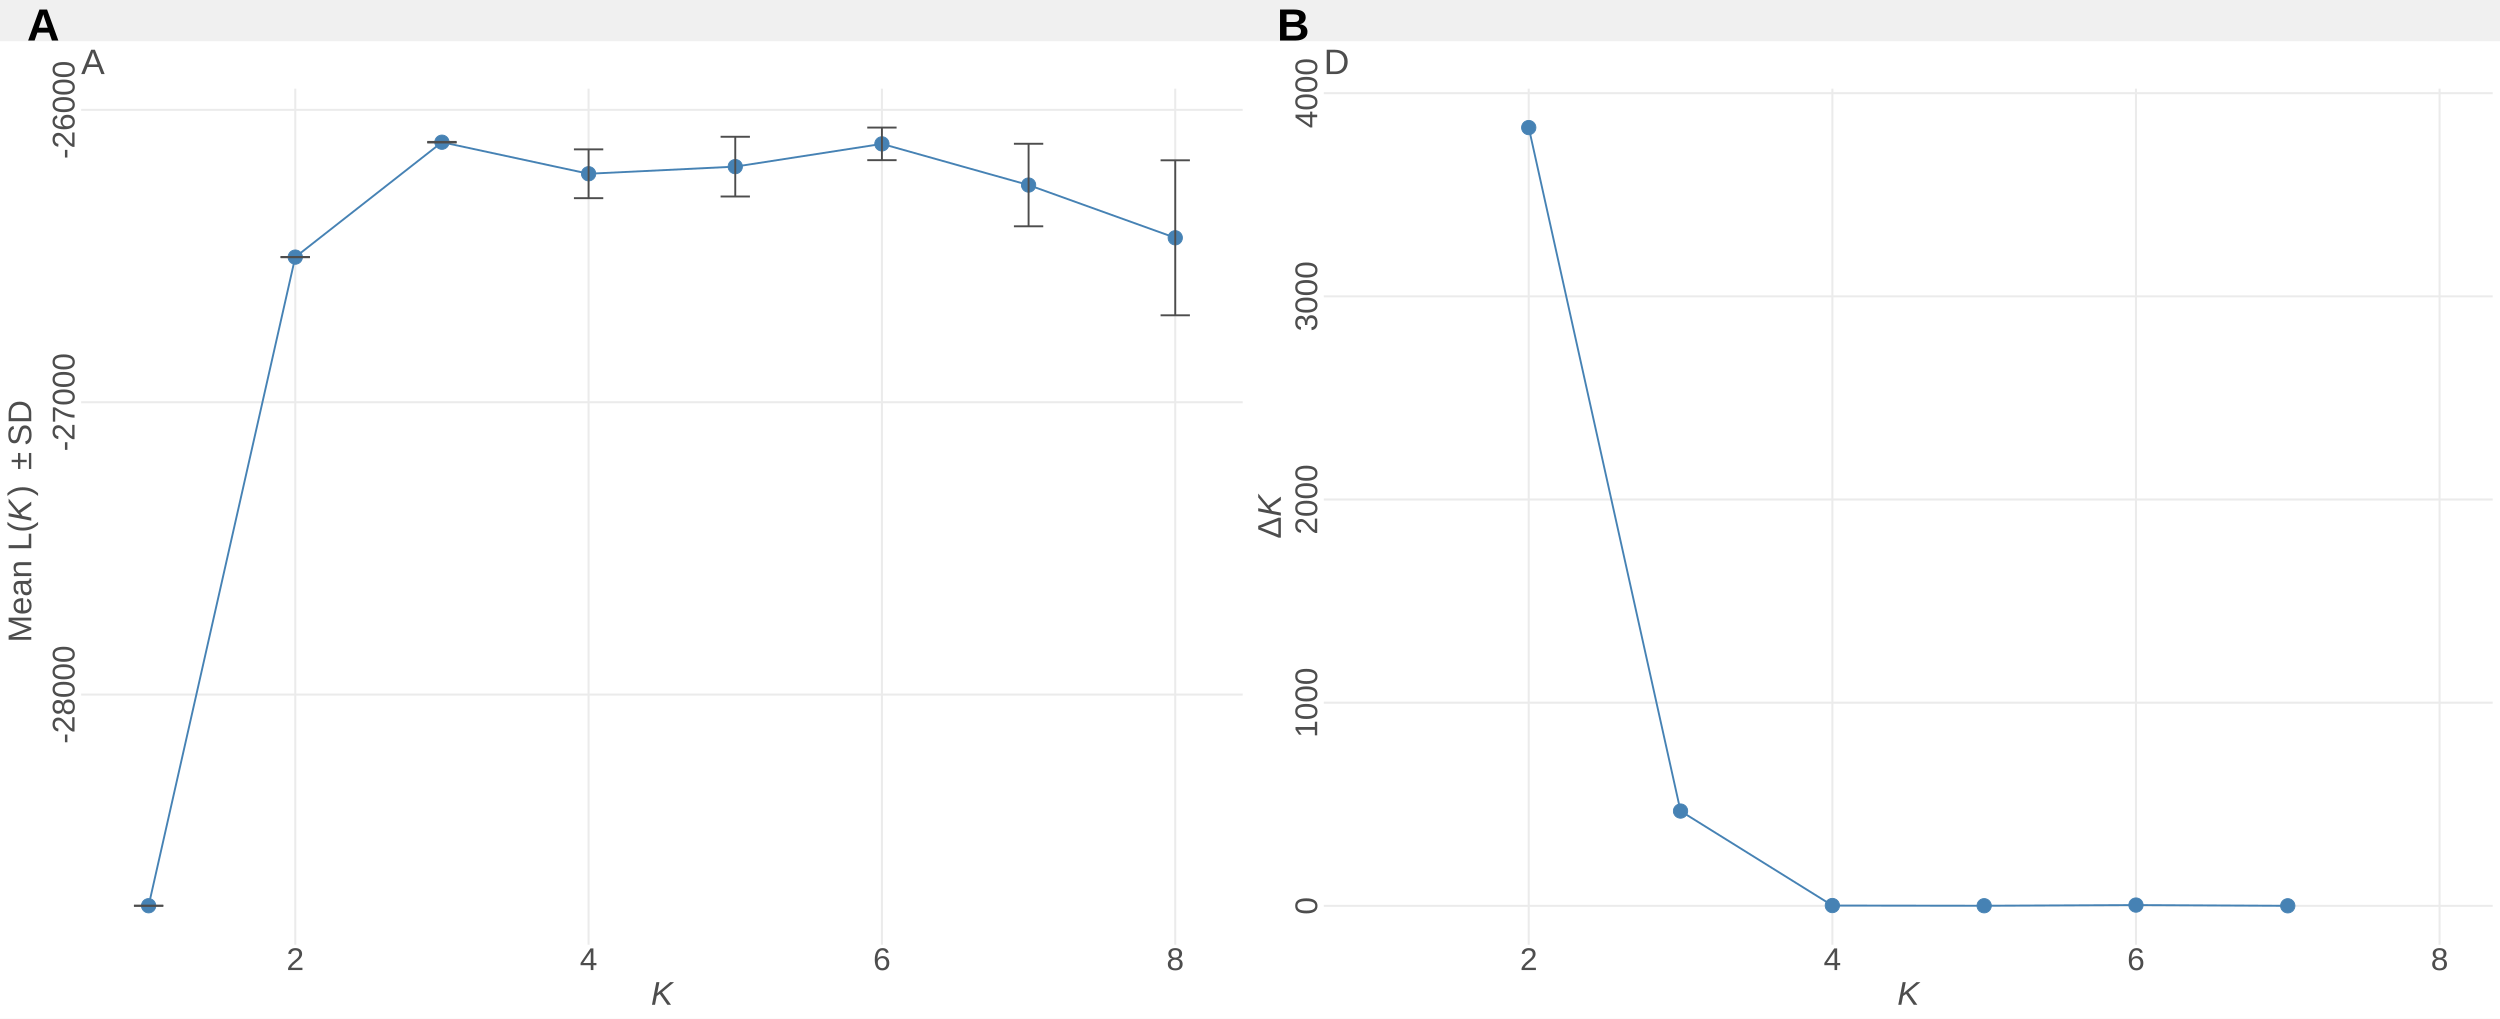
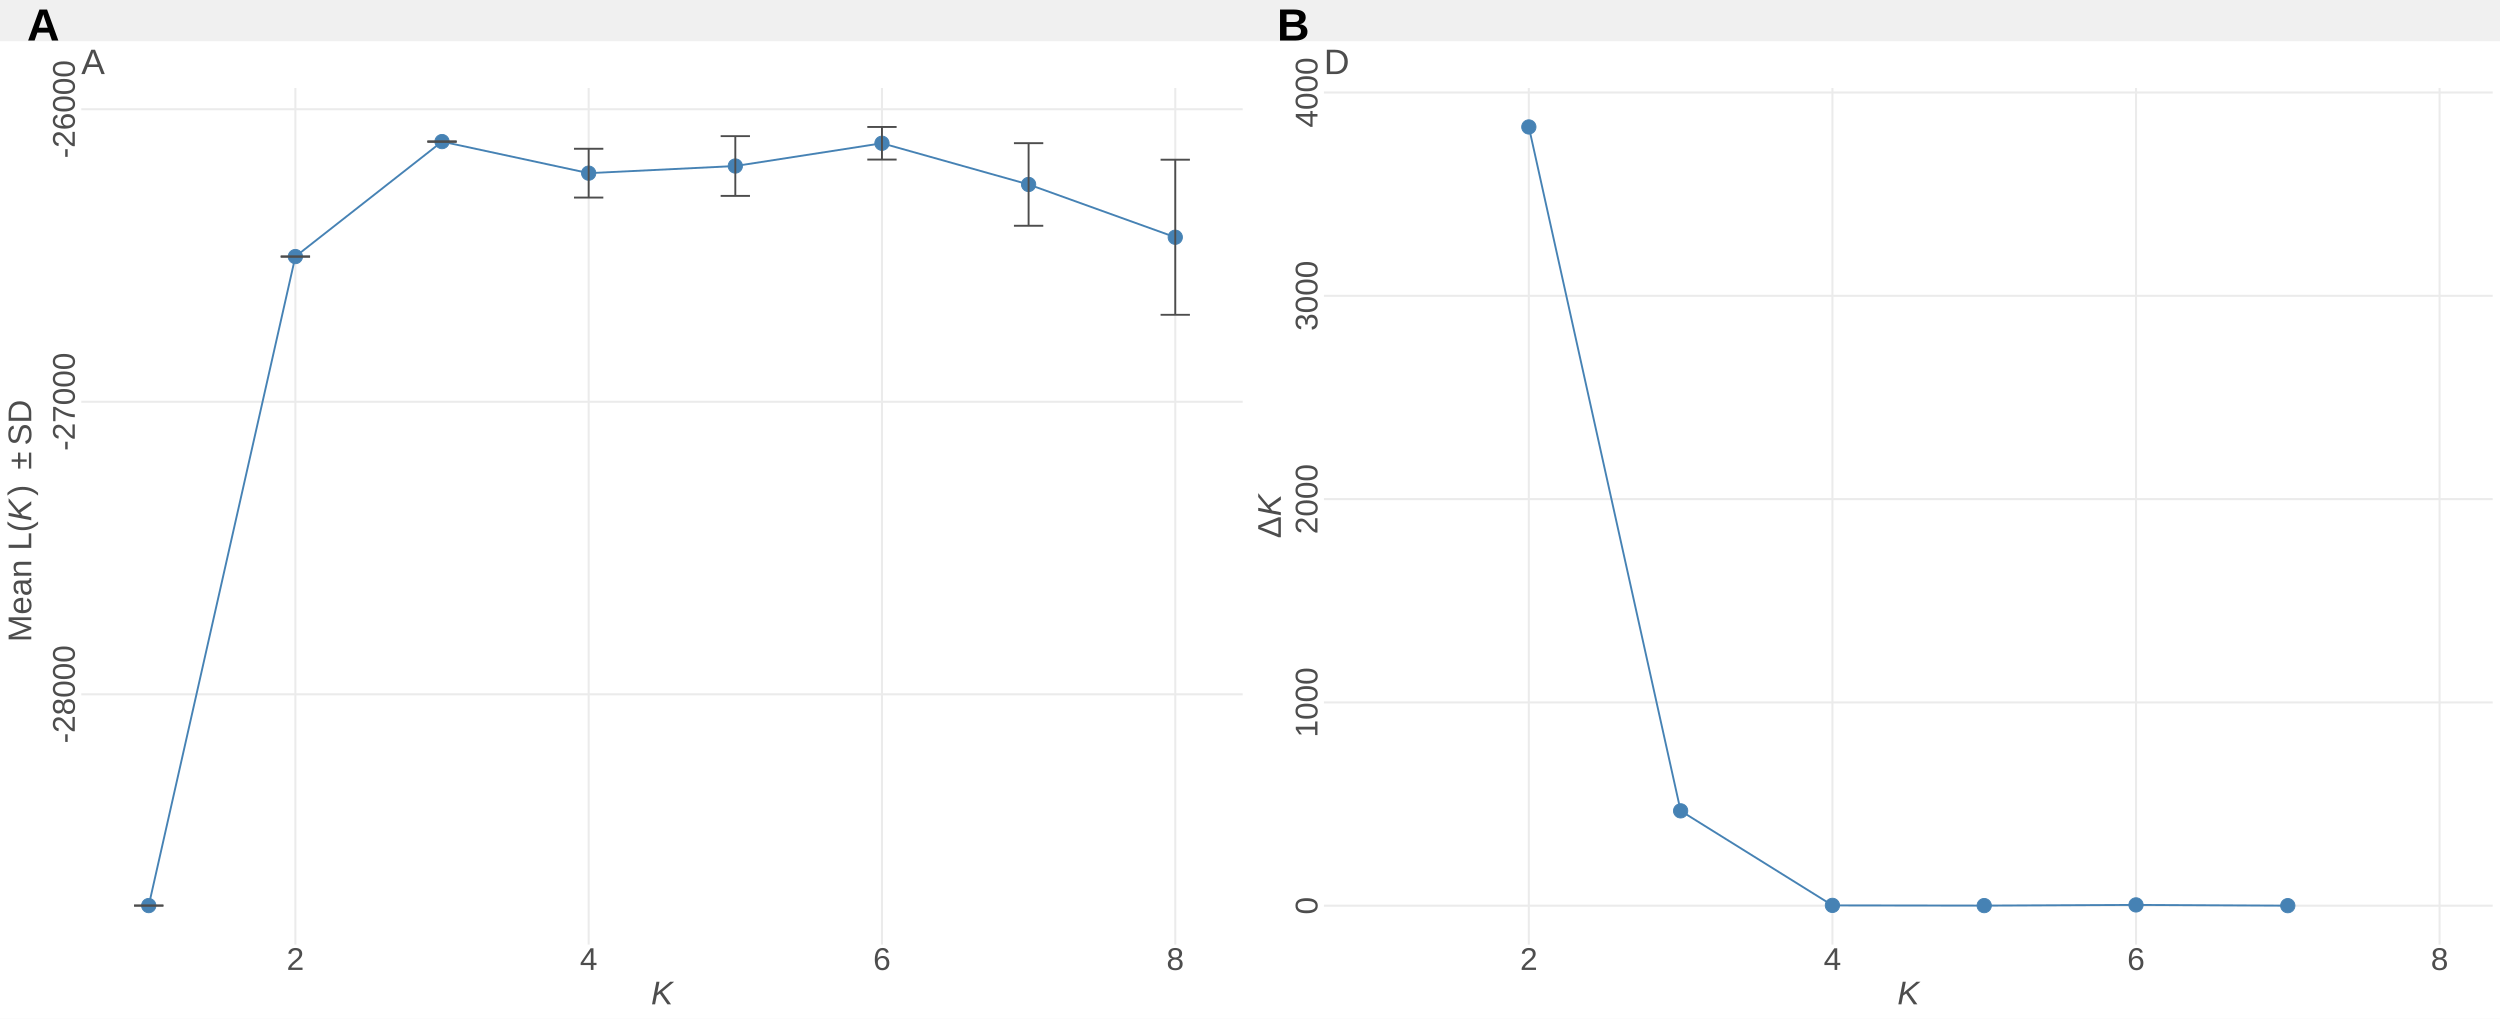
<svg xmlns="http://www.w3.org/2000/svg" width="1944.00pt" height="792.00pt" viewBox="0 0 1944.00 792.00">
  <g class="svglite">
    <defs>
      <style type="text/css">
    .svglite line, .svglite polyline, .svglite polygon, .svglite path, .svglite rect, .svglite circle {
      fill: none;
      stroke: #000000;
      stroke-linecap: round;
      stroke-linejoin: round;
      stroke-miterlimit: 10.00;
    }
    .svglite text {
      white-space: pre;
    }
    .svglite g.glyphgroup path {
      fill: inherit;
      stroke: none;
    }
  </style>
    </defs>
    <rect width="100%" height="100%" style="stroke: none; fill: none;" />
    <defs>
      <clipPath id="cpMC4wMHwxOTQ0LjAwfDAuMDB8NzkyLjAw">
        <rect x="0.00" y="0.00" width="1944.00" height="792.00" />
      </clipPath>
    </defs>
    <g clip-path="url(#cpMC4wMHwxOTQ0LjAwfDAuMDB8NzkyLjAw)">
</g>
    <defs>
      <clipPath id="cpMC4wMHw5NzIuMDB8MzIuMjZ8NzkyLjAw">
        <rect x="0.00" y="32.26" width="972.00" height="759.74" />
      </clipPath>
    </defs>
    <g clip-path="url(#cpMC4wMHw5NzIuMDB8MzIuMjZ8NzkyLjAw)">
-       <rect x="0.00" y="32.26" width="972.00" height="759.74" style="stroke-width: 1.07; stroke: #FFFFFF; fill: #FFFFFF;" />
+       <rect x="-0" y="32.26" width="972.00" height="759.74" style="stroke-width: 1.07; stroke: #FFFFFF; fill: #FFFFFF;" />
    </g>
    <g clip-path="url(#cpMC4wMHwxOTQ0LjAwfDAuMDB8NzkyLjAw)">
</g>
    <defs>
-       <clipPath id="cpNjMuMTB8OTY2LjMzfDY4Ljk1fDczNC42MQ==">
-         <rect x="63.10" y="68.95" width="903.23" height="665.66" />
+       <clipPath id="cpNjMuMjB8OTY2LjMzfDY4LjQ0fDczNC41MQ==">
+         <rect x="63.20" y="68.44" width="903.13" height="666.07" />
      </clipPath>
    </defs>
-     <g clip-path="url(#cpNjMuMTB8OTY2LjMzfDY4Ljk1fDczNC42MQ==)">
-       <rect x="63.10" y="68.95" width="903.23" height="665.66" style="stroke-width: 1.07; stroke: none; fill: #FFFFFF;" />
-       <polyline points="63.10,540.11 966.33,540.11 " style="stroke-width: 1.60; stroke: #EBEBEB; stroke-linecap: butt;" />
-       <polyline points="63.10,312.77 966.33,312.77 " style="stroke-width: 1.60; stroke: #EBEBEB; stroke-linecap: butt;" />
-       <polyline points="63.10,85.43 966.33,85.43 " style="stroke-width: 1.60; stroke: #EBEBEB; stroke-linecap: butt;" />
-       <polyline points="229.60,734.61 229.60,68.95 " style="stroke-width: 1.60; stroke: #EBEBEB; stroke-linecap: butt;" />
-       <polyline points="457.69,734.61 457.69,68.95 " style="stroke-width: 1.60; stroke: #EBEBEB; stroke-linecap: butt;" />
-       <polyline points="685.78,734.61 685.78,68.95 " style="stroke-width: 1.60; stroke: #EBEBEB; stroke-linecap: butt;" />
-       <polyline points="913.87,734.61 913.87,68.95 " style="stroke-width: 1.60; stroke: #EBEBEB; stroke-linecap: butt;" />
-       <polyline points="115.56,704.30 229.60,199.93 343.65,110.58 457.69,135.11 571.74,129.57 685.78,111.88 799.83,143.90 913.87,184.91 " style="stroke-width: 1.49; stroke: #4682B4; stroke-linecap: butt;" />
-       <circle cx="115.56" cy="704.30" r="5.57" style="stroke-width: 0.71; stroke: #4682B4; fill: #4682B4;" />
-       <circle cx="229.60" cy="199.93" r="5.57" style="stroke-width: 0.71; stroke: #4682B4; fill: #4682B4;" />
-       <circle cx="343.65" cy="110.58" r="5.57" style="stroke-width: 0.71; stroke: #4682B4; fill: #4682B4;" />
-       <circle cx="457.69" cy="135.11" r="5.57" style="stroke-width: 0.71; stroke: #4682B4; fill: #4682B4;" />
-       <circle cx="571.74" cy="129.57" r="5.57" style="stroke-width: 0.71; stroke: #4682B4; fill: #4682B4;" />
-       <circle cx="685.78" cy="111.88" r="5.57" style="stroke-width: 0.71; stroke: #4682B4; fill: #4682B4;" />
-       <circle cx="799.83" cy="143.90" r="5.57" style="stroke-width: 0.71; stroke: #4682B4; fill: #4682B4;" />
-       <circle cx="913.87" cy="184.91" r="5.57" style="stroke-width: 0.71; stroke: #4682B4; fill: #4682B4;" />
-       <polyline points="104.16,704.25 126.96,704.25 " style="stroke-width: 1.49; stroke: #4D4D4D; stroke-linecap: butt;" />
-       <polyline points="115.56,704.25 115.56,704.35 " style="stroke-width: 1.49; stroke: #4D4D4D; stroke-linecap: butt;" />
-       <polyline points="104.16,704.35 126.96,704.35 " style="stroke-width: 1.49; stroke: #4D4D4D; stroke-linecap: butt;" />
-       <polyline points="218.20,199.82 241.01,199.82 " style="stroke-width: 1.49; stroke: #4D4D4D; stroke-linecap: butt;" />
-       <polyline points="229.60,199.82 229.60,200.04 " style="stroke-width: 1.49; stroke: #4D4D4D; stroke-linecap: butt;" />
-       <polyline points="218.20,200.04 241.01,200.04 " style="stroke-width: 1.49; stroke: #4D4D4D; stroke-linecap: butt;" />
-       <polyline points="332.24,110.33 355.05,110.33 " style="stroke-width: 1.49; stroke: #4D4D4D; stroke-linecap: butt;" />
-       <polyline points="343.65,110.33 343.65,110.82 " style="stroke-width: 1.49; stroke: #4D4D4D; stroke-linecap: butt;" />
-       <polyline points="332.24,110.82 355.05,110.82 " style="stroke-width: 1.49; stroke: #4D4D4D; stroke-linecap: butt;" />
-       <polyline points="446.29,116.15 469.10,116.15 " style="stroke-width: 1.49; stroke: #4D4D4D; stroke-linecap: butt;" />
-       <polyline points="457.69,116.15 457.69,154.08 " style="stroke-width: 1.49; stroke: #4D4D4D; stroke-linecap: butt;" />
-       <polyline points="446.29,154.08 469.10,154.08 " style="stroke-width: 1.49; stroke: #4D4D4D; stroke-linecap: butt;" />
-       <polyline points="560.33,106.34 583.14,106.34 " style="stroke-width: 1.49; stroke: #4D4D4D; stroke-linecap: butt;" />
-       <polyline points="571.74,106.34 571.74,152.80 " style="stroke-width: 1.49; stroke: #4D4D4D; stroke-linecap: butt;" />
-       <polyline points="560.33,152.80 583.14,152.80 " style="stroke-width: 1.49; stroke: #4D4D4D; stroke-linecap: butt;" />
-       <polyline points="674.38,99.21 697.19,99.21 " style="stroke-width: 1.49; stroke: #4D4D4D; stroke-linecap: butt;" />
-       <polyline points="685.78,99.21 685.78,124.55 " style="stroke-width: 1.49; stroke: #4D4D4D; stroke-linecap: butt;" />
-       <polyline points="674.38,124.55 697.19,124.55 " style="stroke-width: 1.49; stroke: #4D4D4D; stroke-linecap: butt;" />
-       <polyline points="788.42,111.81 811.23,111.81 " style="stroke-width: 1.49; stroke: #4D4D4D; stroke-linecap: butt;" />
-       <polyline points="799.83,111.81 799.83,175.98 " style="stroke-width: 1.49; stroke: #4D4D4D; stroke-linecap: butt;" />
-       <polyline points="788.42,175.98 811.23,175.98 " style="stroke-width: 1.49; stroke: #4D4D4D; stroke-linecap: butt;" />
-       <polyline points="902.47,124.64 925.27,124.64 " style="stroke-width: 1.49; stroke: #4D4D4D; stroke-linecap: butt;" />
-       <polyline points="913.87,124.64 913.87,245.19 " style="stroke-width: 1.49; stroke: #4D4D4D; stroke-linecap: butt;" />
-       <polyline points="902.47,245.19 925.27,245.19 " style="stroke-width: 1.49; stroke: #4D4D4D; stroke-linecap: butt;" />
+     <g clip-path="url(#cpNjMuMjB8OTY2LjMzfDY4LjQ0fDczNC41MQ==)">
+       <rect x="63.20" y="68.44" width="903.13" height="666.07" style="stroke-width: 1.07; stroke: none; fill: #FFFFFF;" />
+       <polyline points="63.20,539.90 966.33,539.90 " style="stroke-width: 1.60; stroke: #EBEBEB; stroke-linecap: butt;" />
+       <polyline points="63.20,312.41 966.33,312.41 " style="stroke-width: 1.60; stroke: #EBEBEB; stroke-linecap: butt;" />
+       <polyline points="63.20,84.93 966.33,84.93 " style="stroke-width: 1.60; stroke: #EBEBEB; stroke-linecap: butt;" />
+       <polyline points="229.68,734.51 229.68,68.44 " style="stroke-width: 1.60; stroke: #EBEBEB; stroke-linecap: butt;" />
+       <polyline points="457.75,734.51 457.75,68.44 " style="stroke-width: 1.60; stroke: #EBEBEB; stroke-linecap: butt;" />
+       <polyline points="685.81,734.51 685.81,68.44 " style="stroke-width: 1.60; stroke: #EBEBEB; stroke-linecap: butt;" />
+       <polyline points="913.88,734.51 913.88,68.44 " style="stroke-width: 1.60; stroke: #EBEBEB; stroke-linecap: butt;" />
+       <polyline points="115.65,704.18 229.68,199.51 343.72,110.10 457.75,134.65 571.78,129.10 685.81,111.40 799.84,143.44 913.88,184.48 " style="stroke-width: 1.49; stroke: #4682B4; stroke-linecap: butt;" />
+       <circle cx="115.65" cy="704.18" r="5.57" style="stroke-width: 0.71; stroke: #4682B4; fill: #4682B4;" />
+       <circle cx="229.68" cy="199.51" r="5.57" style="stroke-width: 0.71; stroke: #4682B4; fill: #4682B4;" />
+       <circle cx="343.72" cy="110.10" r="5.57" style="stroke-width: 0.71; stroke: #4682B4; fill: #4682B4;" />
+       <circle cx="457.75" cy="134.65" r="5.57" style="stroke-width: 0.71; stroke: #4682B4; fill: #4682B4;" />
+       <circle cx="571.78" cy="129.10" r="5.57" style="stroke-width: 0.71; stroke: #4682B4; fill: #4682B4;" />
+       <circle cx="685.81" cy="111.40" r="5.57" style="stroke-width: 0.71; stroke: #4682B4; fill: #4682B4;" />
+       <circle cx="799.84" cy="143.44" r="5.57" style="stroke-width: 0.71; stroke: #4682B4; fill: #4682B4;" />
+       <circle cx="913.88" cy="184.48" r="5.57" style="stroke-width: 0.71; stroke: #4682B4; fill: #4682B4;" />
+       <polyline points="104.25,704.13 127.05,704.13 " style="stroke-width: 1.49; stroke: #4D4D4D; stroke-linecap: butt;" />
+       <polyline points="115.65,704.13 115.65,704.24 " style="stroke-width: 1.49; stroke: #4D4D4D; stroke-linecap: butt;" />
+       <polyline points="104.25,704.24 127.05,704.24 " style="stroke-width: 1.49; stroke: #4D4D4D; stroke-linecap: butt;" />
+       <polyline points="218.28,199.40 241.09,199.40 " style="stroke-width: 1.49; stroke: #4D4D4D; stroke-linecap: butt;" />
+       <polyline points="229.68,199.40 229.68,199.62 " style="stroke-width: 1.49; stroke: #4D4D4D; stroke-linecap: butt;" />
+       <polyline points="218.28,199.62 241.09,199.62 " style="stroke-width: 1.49; stroke: #4D4D4D; stroke-linecap: butt;" />
+       <polyline points="332.31,109.85 355.12,109.85 " style="stroke-width: 1.49; stroke: #4D4D4D; stroke-linecap: butt;" />
+       <polyline points="343.72,109.85 343.72,110.34 " style="stroke-width: 1.49; stroke: #4D4D4D; stroke-linecap: butt;" />
+       <polyline points="332.31,110.34 355.12,110.34 " style="stroke-width: 1.49; stroke: #4D4D4D; stroke-linecap: butt;" />
+       <polyline points="446.34,115.68 469.15,115.68 " style="stroke-width: 1.49; stroke: #4D4D4D; stroke-linecap: butt;" />
+       <polyline points="457.75,115.68 457.75,153.62 " style="stroke-width: 1.49; stroke: #4D4D4D; stroke-linecap: butt;" />
+       <polyline points="446.34,153.62 469.15,153.62 " style="stroke-width: 1.49; stroke: #4D4D4D; stroke-linecap: butt;" />
+       <polyline points="560.38,105.85 583.18,105.85 " style="stroke-width: 1.49; stroke: #4D4D4D; stroke-linecap: butt;" />
+       <polyline points="571.78,105.85 571.78,152.35 " style="stroke-width: 1.49; stroke: #4D4D4D; stroke-linecap: butt;" />
+       <polyline points="560.38,152.35 583.18,152.35 " style="stroke-width: 1.49; stroke: #4D4D4D; stroke-linecap: butt;" />
+       <polyline points="674.41,98.72 697.21,98.72 " style="stroke-width: 1.49; stroke: #4D4D4D; stroke-linecap: butt;" />
+       <polyline points="685.81,98.72 685.81,124.08 " style="stroke-width: 1.49; stroke: #4D4D4D; stroke-linecap: butt;" />
+       <polyline points="674.41,124.08 697.21,124.08 " style="stroke-width: 1.49; stroke: #4D4D4D; stroke-linecap: butt;" />
+       <polyline points="788.44,111.33 811.25,111.33 " style="stroke-width: 1.49; stroke: #4D4D4D; stroke-linecap: butt;" />
+       <polyline points="799.84,111.33 799.84,175.54 " style="stroke-width: 1.49; stroke: #4D4D4D; stroke-linecap: butt;" />
+       <polyline points="788.44,175.54 811.25,175.54 " style="stroke-width: 1.49; stroke: #4D4D4D; stroke-linecap: butt;" />
+       <polyline points="902.47,124.17 925.28,124.17 " style="stroke-width: 1.49; stroke: #4D4D4D; stroke-linecap: butt;" />
+       <polyline points="913.88,124.17 913.88,244.79 " style="stroke-width: 1.49; stroke: #4D4D4D; stroke-linecap: butt;" />
+       <polyline points="902.47,244.79 925.28,244.79 " style="stroke-width: 1.49; stroke: #4D4D4D; stroke-linecap: butt;" />
    </g>
    <g clip-path="url(#cpMC4wMHwxOTQ0LjAwfDAuMDB8NzkyLjAw)">
-       <text transform="translate(57.96,540.11) rotate(-90)" text-anchor="middle" style="font-size: 24.50px;fill: #4D4D4D; font-family: &quot;Arial&quot;;" textLength="76.28px" lengthAdjust="spacingAndGlyphs">-28000</text>
-       <text transform="translate(57.96,312.77) rotate(-90)" text-anchor="middle" style="font-size: 24.50px;fill: #4D4D4D; font-family: &quot;Arial&quot;;" textLength="76.28px" lengthAdjust="spacingAndGlyphs">-27000</text>
-       <text transform="translate(57.96,85.43) rotate(-90)" text-anchor="middle" style="font-size: 24.50px;fill: #4D4D4D; font-family: &quot;Arial&quot;;" textLength="76.28px" lengthAdjust="spacingAndGlyphs">-26000</text>
-       <text x="229.60" y="754.34" text-anchor="middle" style="font-size: 24.50px;fill: #4D4D4D; font-family: &quot;Arial&quot;;" textLength="13.62px" lengthAdjust="spacingAndGlyphs">2</text>
-       <text x="457.69" y="754.34" text-anchor="middle" style="font-size: 24.50px;fill: #4D4D4D; font-family: &quot;Arial&quot;;" textLength="13.62px" lengthAdjust="spacingAndGlyphs">4</text>
-       <text x="685.78" y="754.34" text-anchor="middle" style="font-size: 24.50px;fill: #4D4D4D; font-family: &quot;Arial&quot;;" textLength="13.62px" lengthAdjust="spacingAndGlyphs">6</text>
-       <text x="913.87" y="754.34" text-anchor="middle" style="font-size: 24.50px;fill: #4D4D4D; font-family: &quot;Arial&quot;;" textLength="13.62px" lengthAdjust="spacingAndGlyphs">8</text>
-       <text x="506.18" y="781.31" style="font-size: 25.60px; font-style: italic;fill: #4D4D4D; font-family: &quot;Arial&quot;;" textLength="17.08px" lengthAdjust="spacingAndGlyphs">K</text>
-       <text transform="translate(24.31,499.54) rotate(-90)" style="font-size: 25.60px;fill: #4D4D4D; font-family: &quot;Arial&quot;;" textLength="93.88px" lengthAdjust="spacingAndGlyphs">Mean L(</text>
-       <text transform="translate(24.31,405.66) rotate(-90)" style="font-size: 25.60px; font-style: italic;fill: #4D4D4D; font-family: &quot;Arial&quot;;" textLength="17.08px" lengthAdjust="spacingAndGlyphs">K</text>
-       <text transform="translate(24.31,385.84) rotate(-90)" style="font-size: 25.60px;fill: #4D4D4D; font-family: &quot;Arial&quot;;" textLength="15.62px" lengthAdjust="spacingAndGlyphs">) </text>
-       <text transform="translate(24.31,365.48) rotate(-90)" style="font-size: 25.60px;fill: #4D4D4D; font-family: &quot;Arial&quot;;" textLength="14.05px" lengthAdjust="spacingAndGlyphs">±</text>
-       <text transform="translate(24.31,346.69) rotate(-90)" style="font-size: 25.60px;fill: #4D4D4D; font-family: &quot;Arial&quot;;" textLength="42.67px" lengthAdjust="spacingAndGlyphs"> SD</text>
-       <text x="63.10" y="57.61" style="font-size: 27.50px;fill: #4D4D4D; font-family: &quot;Arial&quot;;" textLength="18.34px" lengthAdjust="spacingAndGlyphs">A</text>
+       <text transform="translate(58.17,539.90) rotate(-90)" text-anchor="middle" style="font-size: 24.50px;fill: #4D4D4D; font-family: &quot;Arial&quot;;" textLength="76.28px" lengthAdjust="spacingAndGlyphs">-28000</text>
+       <text transform="translate(58.17,312.41) rotate(-90)" text-anchor="middle" style="font-size: 24.50px;fill: #4D4D4D; font-family: &quot;Arial&quot;;" textLength="76.28px" lengthAdjust="spacingAndGlyphs">-27000</text>
+       <text transform="translate(58.17,84.93) rotate(-90)" text-anchor="middle" style="font-size: 24.50px;fill: #4D4D4D; font-family: &quot;Arial&quot;;" textLength="76.28px" lengthAdjust="spacingAndGlyphs">-26000</text>
+       <text x="229.68" y="754.24" text-anchor="middle" style="font-size: 24.50px;fill: #4D4D4D; font-family: &quot;Arial&quot;;" textLength="13.62px" lengthAdjust="spacingAndGlyphs">2</text>
+       <text x="457.75" y="754.24" text-anchor="middle" style="font-size: 24.50px;fill: #4D4D4D; font-family: &quot;Arial&quot;;" textLength="13.62px" lengthAdjust="spacingAndGlyphs">4</text>
+       <text x="685.81" y="754.24" text-anchor="middle" style="font-size: 24.50px;fill: #4D4D4D; font-family: &quot;Arial&quot;;" textLength="13.62px" lengthAdjust="spacingAndGlyphs">6</text>
+       <text x="913.88" y="754.24" text-anchor="middle" style="font-size: 24.50px;fill: #4D4D4D; font-family: &quot;Arial&quot;;" textLength="13.62px" lengthAdjust="spacingAndGlyphs">8</text>
+       <text x="506.23" y="780.98" style="font-size: 25.60px; font-style: italic;fill: #4D4D4D; font-family: &quot;Arial&quot;;" textLength="17.08px" lengthAdjust="spacingAndGlyphs">K</text>
+       <text transform="translate(24.31,499.24) rotate(-90)" style="font-size: 25.60px;fill: #4D4D4D; font-family: &quot;Arial&quot;;" textLength="93.88px" lengthAdjust="spacingAndGlyphs">Mean L(</text>
+       <text transform="translate(24.31,405.36) rotate(-90)" style="font-size: 25.60px; font-style: italic;fill: #4D4D4D; font-family: &quot;Arial&quot;;" textLength="17.08px" lengthAdjust="spacingAndGlyphs">K</text>
+       <text transform="translate(24.31,385.54) rotate(-90)" style="font-size: 25.60px;fill: #4D4D4D; font-family: &quot;Arial&quot;;" textLength="15.62px" lengthAdjust="spacingAndGlyphs">) </text>
+       <text transform="translate(24.31,365.18) rotate(-90)" style="font-size: 25.60px;fill: #4D4D4D; font-family: &quot;Arial&quot;;" textLength="14.05px" lengthAdjust="spacingAndGlyphs">±</text>
+       <text transform="translate(24.31,346.39) rotate(-90)" style="font-size: 25.60px;fill: #4D4D4D; font-family: &quot;Arial&quot;;" textLength="42.67px" lengthAdjust="spacingAndGlyphs"> SD</text>
+       <text x="63.20" y="57.61" style="font-size: 27.50px;fill: #4D4D4D; font-family: &quot;Arial&quot;;" textLength="18.34px" lengthAdjust="spacingAndGlyphs">A</text>
      <text x="21.00" y="31.51" style="font-size: 35.00px; font-weight: bold; font-family: &quot;Arial&quot;;" textLength="25.28px" lengthAdjust="spacingAndGlyphs">A</text>
    </g>
    <defs>
      <clipPath id="cpOTcyLjAwfDE5NDQuMDB8MzIuMjZ8NzkyLjAw">
        <rect x="972.00" y="32.26" width="972.00" height="759.74" />
      </clipPath>
    </defs>
    <g clip-path="url(#cpOTcyLjAwfDE5NDQuMDB8MzIuMjZ8NzkyLjAw)">
      <rect x="972.00" y="32.26" width="972.00" height="759.74" style="stroke-width: 1.07; stroke: #FFFFFF; fill: #FFFFFF;" />
    </g>
    <g clip-path="url(#cpMC4wMHwxOTQ0LjAwfDAuMDB8NzkyLjAw)">
</g>
    <defs>
-       <clipPath id="cpMTAyOS4zOXwxOTM4LjMzfDY4Ljk1fDczNC42MQ==">
-         <rect x="1029.39" y="68.95" width="908.94" height="665.66" />
+       <clipPath id="cpMTAyOS40OXwxOTM4LjMzfDY4LjQ0fDczNC41MQ==">
+         <rect x="1029.49" y="68.44" width="908.84" height="666.07" />
      </clipPath>
    </defs>
-     <g clip-path="url(#cpMTAyOS4zOXwxOTM4LjMzfDY4Ljk1fDczNC42MQ==)">
-       <rect x="1029.39" y="68.95" width="908.94" height="665.66" style="stroke-width: 1.07; stroke: none; fill: #FFFFFF;" />
-       <polyline points="1029.39,704.40 1938.33,704.40 " style="stroke-width: 1.60; stroke: #EBEBEB; stroke-linecap: butt;" />
-       <polyline points="1029.39,546.41 1938.33,546.41 " style="stroke-width: 1.60; stroke: #EBEBEB; stroke-linecap: butt;" />
-       <polyline points="1029.39,388.42 1938.33,388.42 " style="stroke-width: 1.60; stroke: #EBEBEB; stroke-linecap: butt;" />
-       <polyline points="1029.39,230.43 1938.33,230.43 " style="stroke-width: 1.60; stroke: #EBEBEB; stroke-linecap: butt;" />
-       <polyline points="1029.39,72.44 1938.33,72.44 " style="stroke-width: 1.60; stroke: #EBEBEB; stroke-linecap: butt;" />
-       <polyline points="1188.75,734.61 1188.75,68.95 " style="stroke-width: 1.60; stroke: #EBEBEB; stroke-linecap: butt;" />
-       <polyline points="1424.84,734.61 1424.84,68.95 " style="stroke-width: 1.60; stroke: #EBEBEB; stroke-linecap: butt;" />
-       <polyline points="1660.93,734.61 1660.93,68.95 " style="stroke-width: 1.60; stroke: #EBEBEB; stroke-linecap: butt;" />
-       <polyline points="1897.02,734.61 1897.02,68.95 " style="stroke-width: 1.60; stroke: #EBEBEB; stroke-linecap: butt;" />
-       <polyline points="1188.75,99.21 1306.79,630.68 1424.84,704.15 1542.88,704.31 1660.93,703.78 1778.97,704.35 " style="stroke-width: 1.49; stroke: #4682B4; stroke-linecap: butt;" />
-       <circle cx="1188.75" cy="99.21" r="5.57" style="stroke-width: 0.71; stroke: #4682B4; fill: #4682B4;" />
-       <circle cx="1306.79" cy="630.68" r="5.57" style="stroke-width: 0.71; stroke: #4682B4; fill: #4682B4;" />
-       <circle cx="1424.84" cy="704.15" r="5.57" style="stroke-width: 0.71; stroke: #4682B4; fill: #4682B4;" />
-       <circle cx="1542.88" cy="704.31" r="5.57" style="stroke-width: 0.71; stroke: #4682B4; fill: #4682B4;" />
-       <circle cx="1660.93" cy="703.78" r="5.57" style="stroke-width: 0.71; stroke: #4682B4; fill: #4682B4;" />
-       <circle cx="1778.97" cy="704.35" r="5.57" style="stroke-width: 0.71; stroke: #4682B4; fill: #4682B4;" />
+     <g clip-path="url(#cpMTAyOS40OXwxOTM4LjMzfDY4LjQ0fDczNC41MQ==)">
+       <rect x="1029.49" y="68.44" width="908.84" height="666.07" style="stroke-width: 1.07; stroke: none; fill: #FFFFFF;" />
+       <polyline points="1029.49,704.28 1938.33,704.28 " style="stroke-width: 1.60; stroke: #EBEBEB; stroke-linecap: butt;" />
+       <polyline points="1029.49,546.20 1938.33,546.20 " style="stroke-width: 1.60; stroke: #EBEBEB; stroke-linecap: butt;" />
+       <polyline points="1029.49,388.11 1938.33,388.11 " style="stroke-width: 1.60; stroke: #EBEBEB; stroke-linecap: butt;" />
+       <polyline points="1029.49,230.02 1938.33,230.02 " style="stroke-width: 1.60; stroke: #EBEBEB; stroke-linecap: butt;" />
+       <polyline points="1029.49,71.94 1938.33,71.94 " style="stroke-width: 1.60; stroke: #EBEBEB; stroke-linecap: butt;" />
+       <polyline points="1188.83,734.51 1188.83,68.44 " style="stroke-width: 1.60; stroke: #EBEBEB; stroke-linecap: butt;" />
+       <polyline points="1424.89,734.51 1424.89,68.44 " style="stroke-width: 1.60; stroke: #EBEBEB; stroke-linecap: butt;" />
+       <polyline points="1660.96,734.51 1660.96,68.44 " style="stroke-width: 1.60; stroke: #EBEBEB; stroke-linecap: butt;" />
+       <polyline points="1897.02,734.51 1897.02,68.44 " style="stroke-width: 1.60; stroke: #EBEBEB; stroke-linecap: butt;" />
+       <polyline points="1188.83,98.72 1306.86,630.52 1424.89,704.03 1542.92,704.20 1660.96,703.66 1778.99,704.24 " style="stroke-width: 1.49; stroke: #4682B4; stroke-linecap: butt;" />
+       <circle cx="1188.83" cy="98.72" r="5.57" style="stroke-width: 0.71; stroke: #4682B4; fill: #4682B4;" />
+       <circle cx="1306.86" cy="630.52" r="5.57" style="stroke-width: 0.71; stroke: #4682B4; fill: #4682B4;" />
+       <circle cx="1424.89" cy="704.03" r="5.57" style="stroke-width: 0.71; stroke: #4682B4; fill: #4682B4;" />
+       <circle cx="1542.92" cy="704.20" r="5.57" style="stroke-width: 0.71; stroke: #4682B4; fill: #4682B4;" />
+       <circle cx="1660.96" cy="703.66" r="5.57" style="stroke-width: 0.71; stroke: #4682B4; fill: #4682B4;" />
+       <circle cx="1778.99" cy="704.24" r="5.57" style="stroke-width: 0.71; stroke: #4682B4; fill: #4682B4;" />
    </g>
    <g clip-path="url(#cpMC4wMHwxOTQ0LjAwfDAuMDB8NzkyLjAw)">
-       <text transform="translate(1024.25,704.40) rotate(-90)" text-anchor="middle" style="font-size: 24.50px;fill: #4D4D4D; font-family: &quot;Arial&quot;;" textLength="13.62px" lengthAdjust="spacingAndGlyphs">0</text>
-       <text transform="translate(1024.25,546.41) rotate(-90)" text-anchor="middle" style="font-size: 24.50px;fill: #4D4D4D; font-family: &quot;Arial&quot;;" textLength="54.50px" lengthAdjust="spacingAndGlyphs">1000</text>
-       <text transform="translate(1024.25,388.42) rotate(-90)" text-anchor="middle" style="font-size: 24.50px;fill: #4D4D4D; font-family: &quot;Arial&quot;;" textLength="54.50px" lengthAdjust="spacingAndGlyphs">2000</text>
-       <text transform="translate(1024.25,230.43) rotate(-90)" text-anchor="middle" style="font-size: 24.50px;fill: #4D4D4D; font-family: &quot;Arial&quot;;" textLength="54.50px" lengthAdjust="spacingAndGlyphs">3000</text>
-       <text transform="translate(1024.25,72.44) rotate(-90)" text-anchor="middle" style="font-size: 24.50px;fill: #4D4D4D; font-family: &quot;Arial&quot;;" textLength="54.50px" lengthAdjust="spacingAndGlyphs">4000</text>
-       <text x="1188.75" y="754.34" text-anchor="middle" style="font-size: 24.50px;fill: #4D4D4D; font-family: &quot;Arial&quot;;" textLength="13.62px" lengthAdjust="spacingAndGlyphs">2</text>
-       <text x="1424.84" y="754.34" text-anchor="middle" style="font-size: 24.50px;fill: #4D4D4D; font-family: &quot;Arial&quot;;" textLength="13.62px" lengthAdjust="spacingAndGlyphs">4</text>
-       <text x="1660.93" y="754.34" text-anchor="middle" style="font-size: 24.50px;fill: #4D4D4D; font-family: &quot;Arial&quot;;" textLength="13.62px" lengthAdjust="spacingAndGlyphs">6</text>
-       <text x="1897.02" y="754.34" text-anchor="middle" style="font-size: 24.50px;fill: #4D4D4D; font-family: &quot;Arial&quot;;" textLength="13.62px" lengthAdjust="spacingAndGlyphs">8</text>
-       <text x="1475.32" y="781.31" style="font-size: 25.60px; font-style: italic;fill: #4D4D4D; font-family: &quot;Arial&quot;;" textLength="17.08px" lengthAdjust="spacingAndGlyphs">K</text>
-       <text transform="translate(995.99,418.87) rotate(-90)" style="font-size: 25.60px;fill: #4D4D4D; font-family: &quot;Arial&quot;;" textLength="17.09px" lengthAdjust="spacingAndGlyphs">Δ</text>
-       <text transform="translate(995.99,401.77) rotate(-90)" style="font-size: 25.60px; font-style: italic;fill: #4D4D4D; font-family: &quot;Arial&quot;;" textLength="17.08px" lengthAdjust="spacingAndGlyphs">K</text>
-       <text x="1029.39" y="57.61" style="font-size: 27.50px;fill: #4D4D4D; font-family: &quot;Arial&quot;;" textLength="19.86px" lengthAdjust="spacingAndGlyphs">D</text>
+       <text transform="translate(1024.46,704.28) rotate(-90)" text-anchor="middle" style="font-size: 24.50px;fill: #4D4D4D; font-family: &quot;Arial&quot;;" textLength="13.62px" lengthAdjust="spacingAndGlyphs">0</text>
+       <text transform="translate(1024.46,546.20) rotate(-90)" text-anchor="middle" style="font-size: 24.50px;fill: #4D4D4D; font-family: &quot;Arial&quot;;" textLength="54.50px" lengthAdjust="spacingAndGlyphs">1000</text>
+       <text transform="translate(1024.46,388.11) rotate(-90)" text-anchor="middle" style="font-size: 24.50px;fill: #4D4D4D; font-family: &quot;Arial&quot;;" textLength="54.50px" lengthAdjust="spacingAndGlyphs">2000</text>
+       <text transform="translate(1024.46,230.02) rotate(-90)" text-anchor="middle" style="font-size: 24.50px;fill: #4D4D4D; font-family: &quot;Arial&quot;;" textLength="54.50px" lengthAdjust="spacingAndGlyphs">3000</text>
+       <text transform="translate(1024.46,71.94) rotate(-90)" text-anchor="middle" style="font-size: 24.50px;fill: #4D4D4D; font-family: &quot;Arial&quot;;" textLength="54.50px" lengthAdjust="spacingAndGlyphs">4000</text>
+       <text x="1188.83" y="754.24" text-anchor="middle" style="font-size: 24.50px;fill: #4D4D4D; font-family: &quot;Arial&quot;;" textLength="13.62px" lengthAdjust="spacingAndGlyphs">2</text>
+       <text x="1424.89" y="754.24" text-anchor="middle" style="font-size: 24.50px;fill: #4D4D4D; font-family: &quot;Arial&quot;;" textLength="13.62px" lengthAdjust="spacingAndGlyphs">4</text>
+       <text x="1660.96" y="754.24" text-anchor="middle" style="font-size: 24.50px;fill: #4D4D4D; font-family: &quot;Arial&quot;;" textLength="13.62px" lengthAdjust="spacingAndGlyphs">6</text>
+       <text x="1897.02" y="754.24" text-anchor="middle" style="font-size: 24.50px;fill: #4D4D4D; font-family: &quot;Arial&quot;;" textLength="13.62px" lengthAdjust="spacingAndGlyphs">8</text>
+       <text x="1475.37" y="780.98" style="font-size: 25.60px; font-style: italic;fill: #4D4D4D; font-family: &quot;Arial&quot;;" textLength="17.08px" lengthAdjust="spacingAndGlyphs">K</text>
+       <text transform="translate(995.99,418.56) rotate(-90)" style="font-size: 25.60px;fill: #4D4D4D; font-family: &quot;Arial&quot;;" textLength="17.09px" lengthAdjust="spacingAndGlyphs">Δ</text>
+       <text transform="translate(995.99,401.46) rotate(-90)" style="font-size: 25.60px; font-style: italic;fill: #4D4D4D; font-family: &quot;Arial&quot;;" textLength="17.08px" lengthAdjust="spacingAndGlyphs">K</text>
+       <text x="1029.49" y="57.61" style="font-size: 27.50px;fill: #4D4D4D; font-family: &quot;Arial&quot;;" textLength="19.86px" lengthAdjust="spacingAndGlyphs">D</text>
      <text x="993.00" y="31.51" style="font-size: 35.00px; font-weight: bold; font-family: &quot;Arial&quot;;" textLength="25.28px" lengthAdjust="spacingAndGlyphs">B</text>
    </g>
  </g>
</svg>
